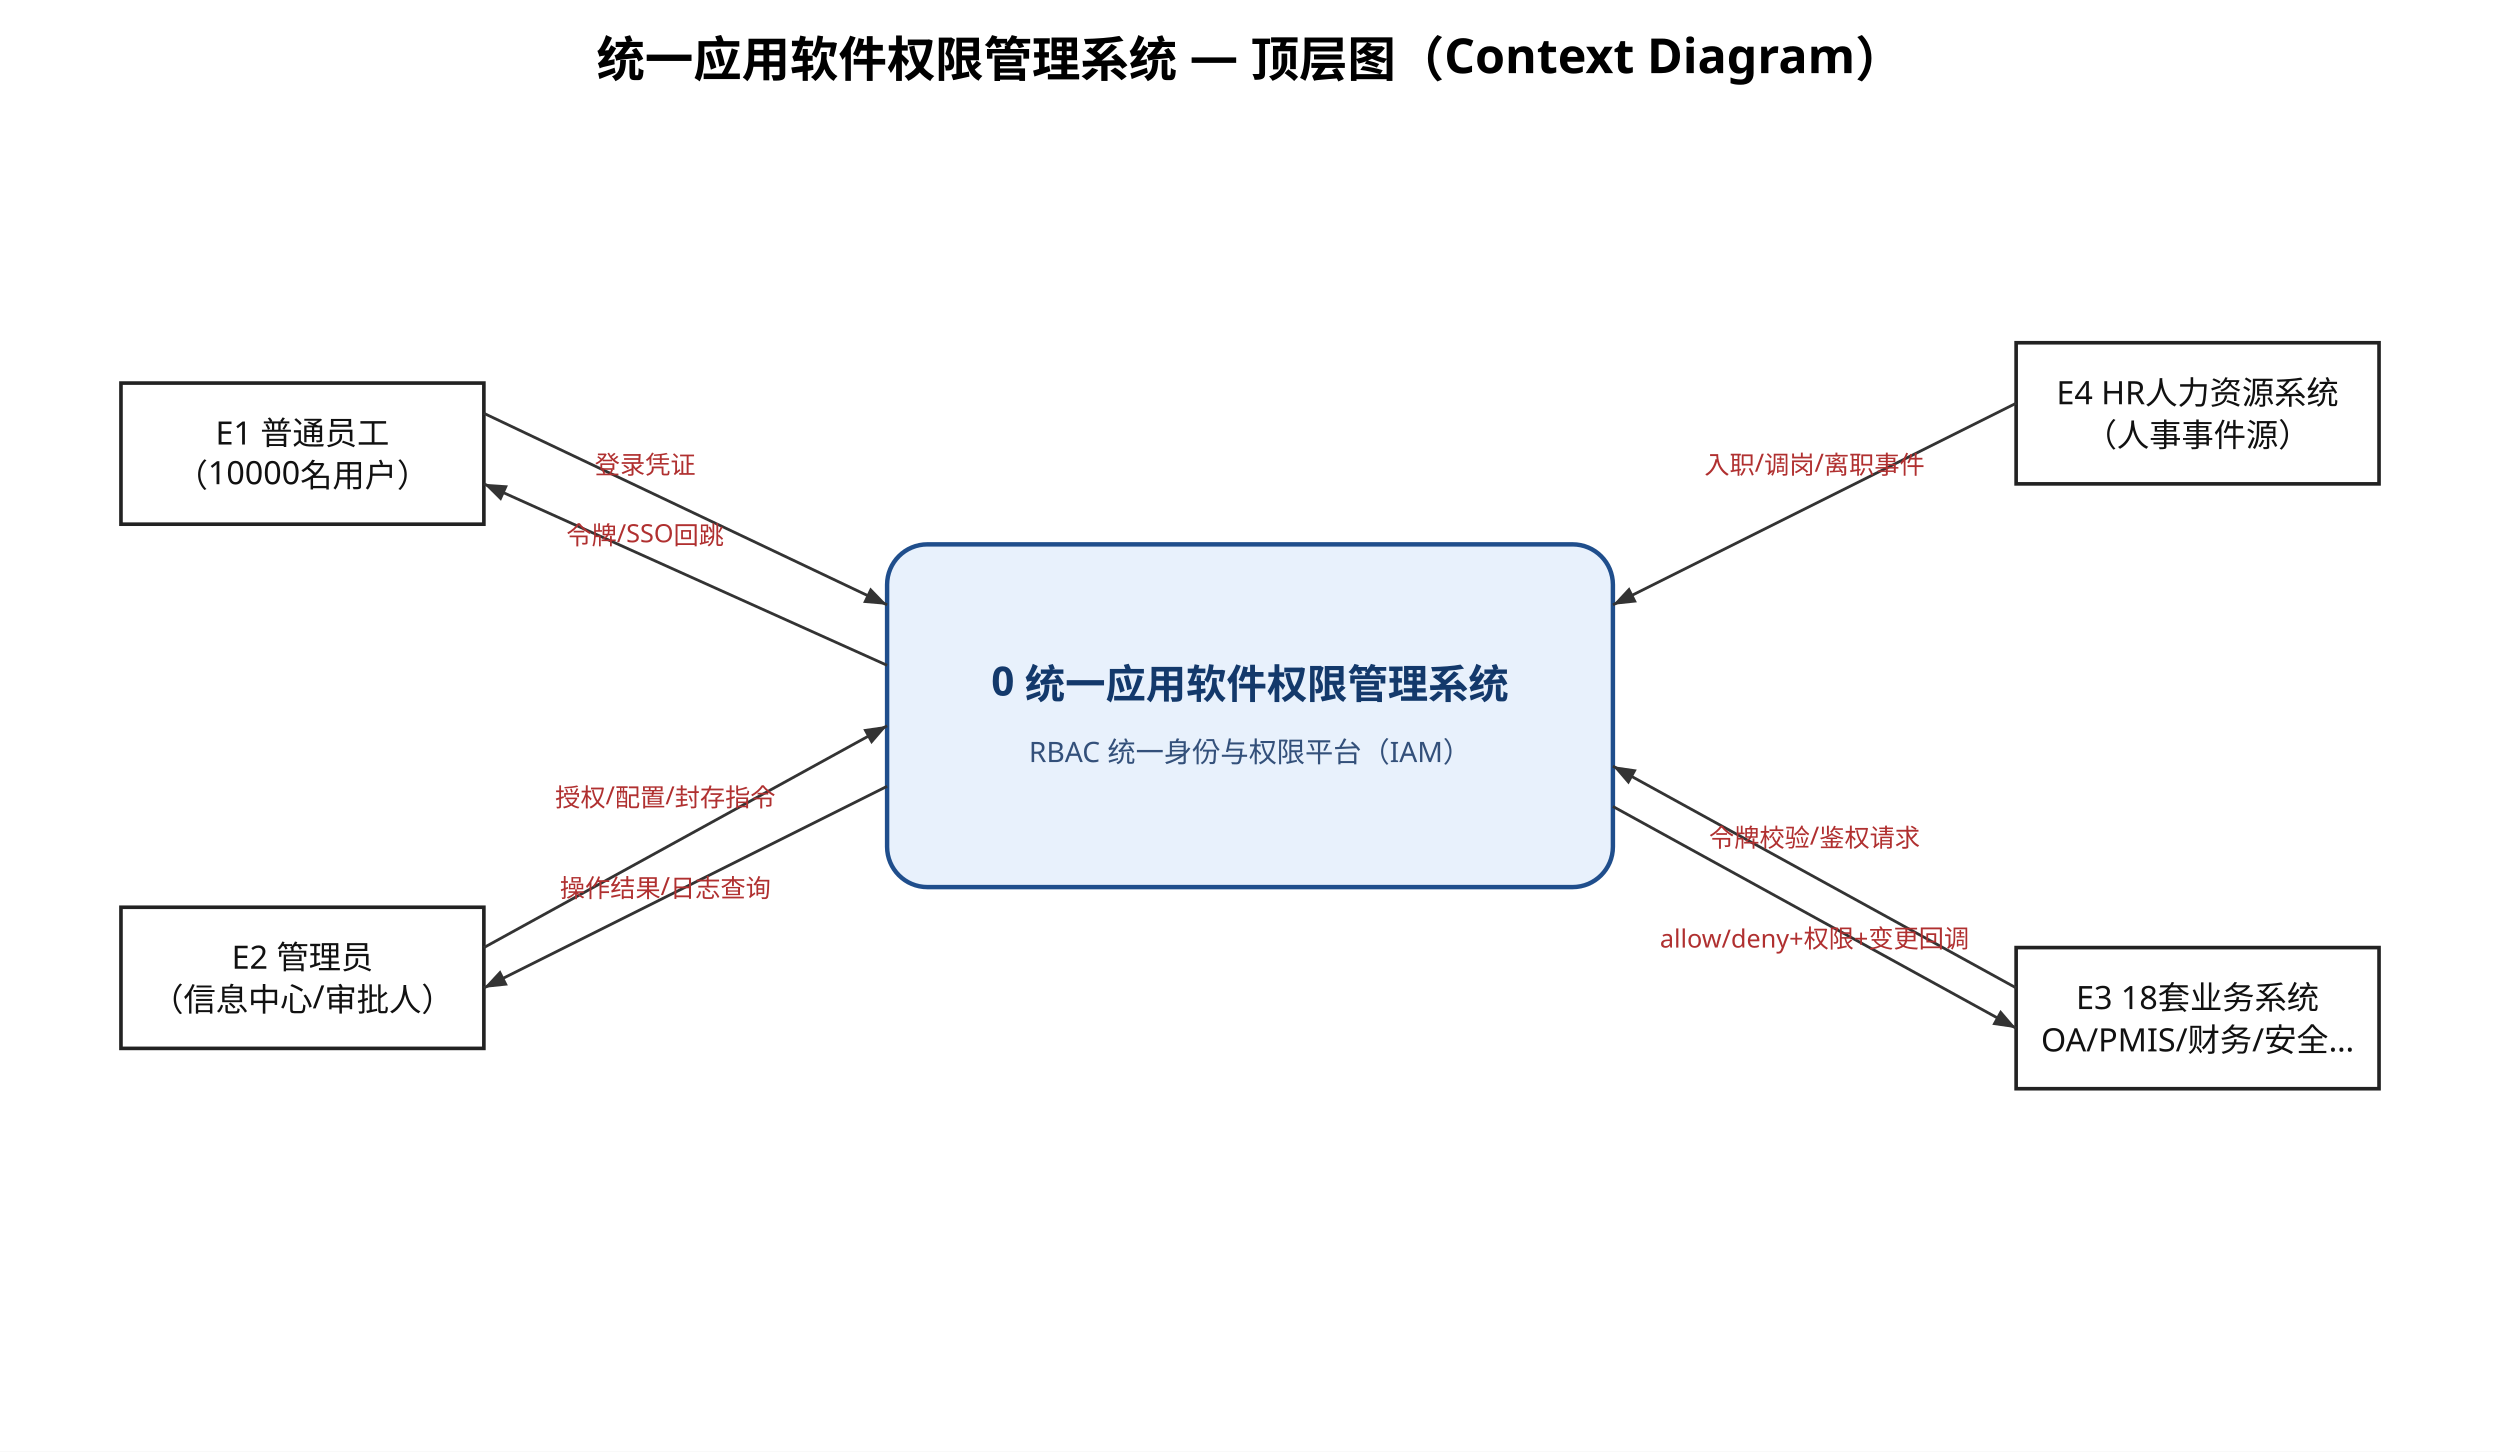
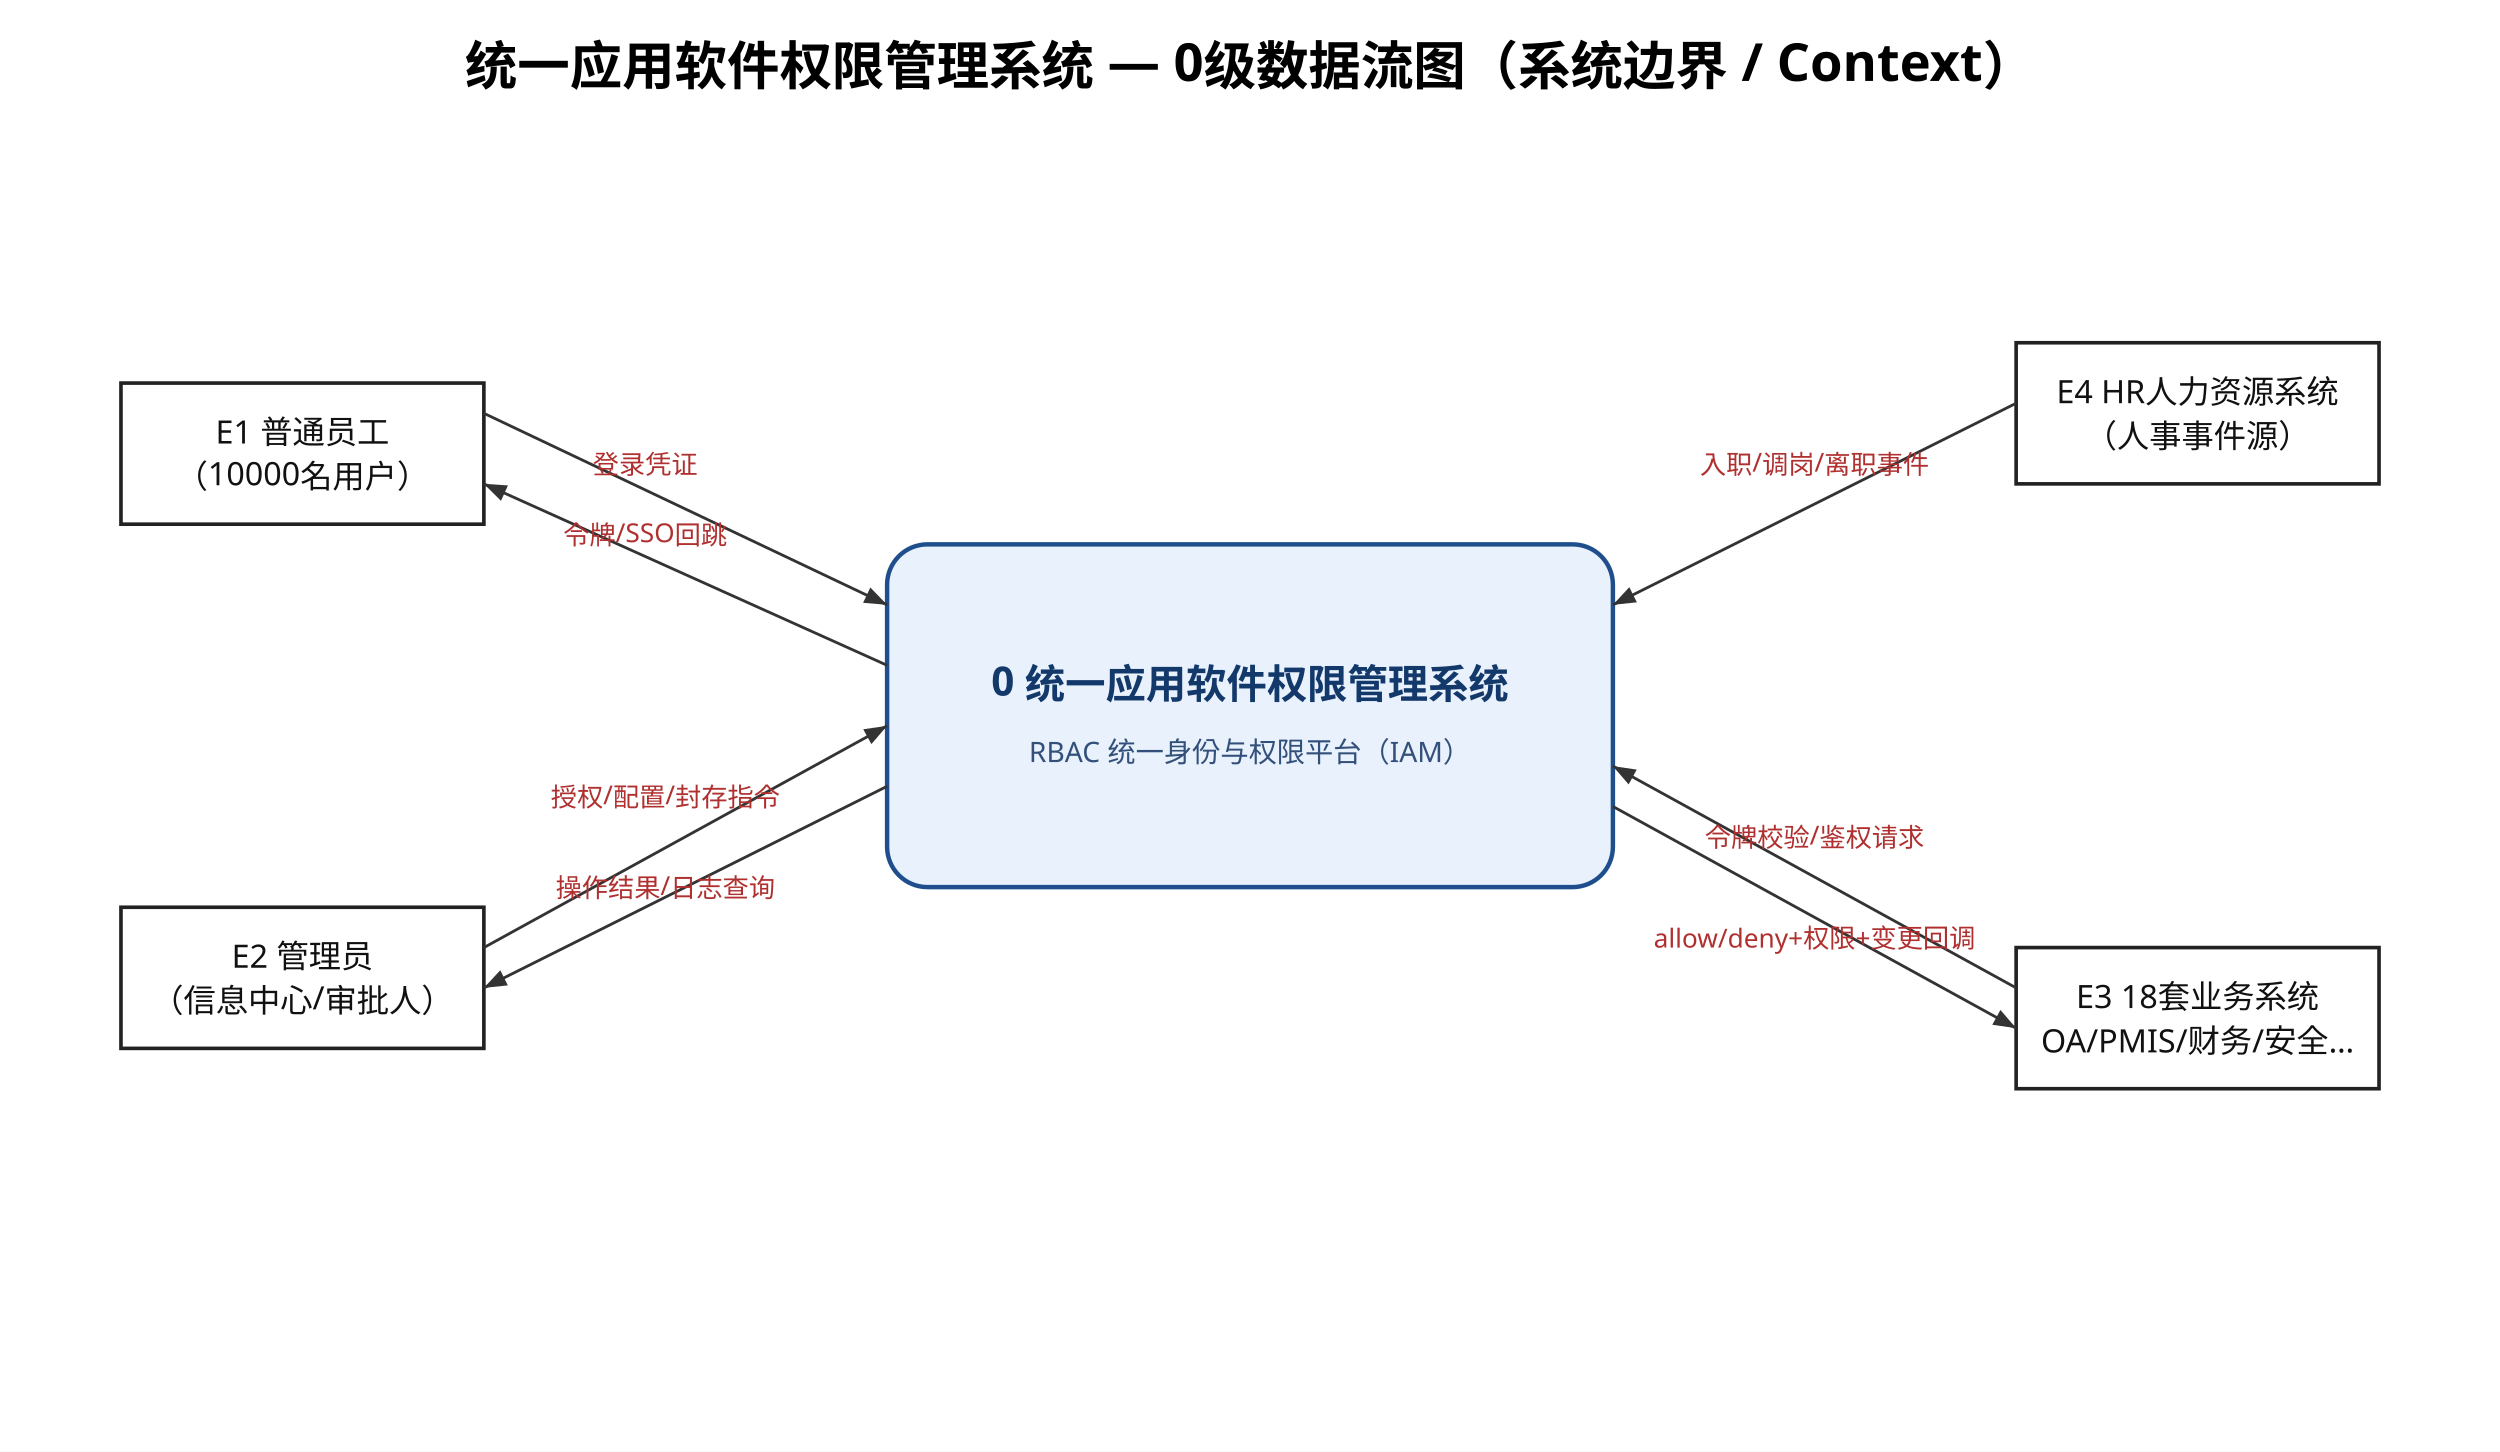
<svg xmlns="http://www.w3.org/2000/svg" width="1240" height="720" viewBox="0 0 1240 720" font-family="Microsoft YaHei,SimHei,sans-serif">
  <defs>
    <marker id="arr" markerWidth="10" markerHeight="10" refX="8" refY="3" orient="auto" markerUnits="strokeWidth">
      <path d="M0,0 L8,3 L0,6 Z" fill="#333" />
    </marker>
  </defs>
  <rect width="1240" height="720" fill="#ffffff" />
-   <text x="620" y="38" text-anchor="middle" font-size="24" font-weight="bold">统一应用软件权限管理系统 — 顶层图（Context Diagram）</text>
+   <text x="620" y="42" text-anchor="middle" font-size="26" font-weight="bold">统一应用软件权限管理系统 — 0级数据流图（系统边界 / Context）</text>
  <rect x="440" y="270" width="360" height="170" rx="20" fill="#e8f1fc" stroke="#1f4e8c" stroke-width="2.2" />
  <text x="620" y="345" text-anchor="middle" font-size="20" font-weight="bold" fill="#13396b">0 统一应用软件权限管理系统</text>
  <text x="620" y="378" text-anchor="middle" font-size="14" fill="#33507a">RBAC 统一身份与权限平台（IAM）</text>
  <rect x="60" y="190" width="180" height="70" fill="#fff" stroke="#222" stroke-width="1.8" />
-   <text x="150.0" y="220.5" text-anchor="middle" font-size="16" fill="#111">E1 普通员工</text>
-   <text x="150.0" y="241.5" text-anchor="middle" font-size="16" fill="#111">（10000名用户）</text>
+   <text x="150.0" y="220.0" text-anchor="middle" font-size="16" fill="#111">E1 普通员工</text>
+   <text x="150.0" y="242.0" text-anchor="middle" font-size="16" fill="#111">（10000名用户）</text>
  <rect x="60" y="450" width="180" height="70" fill="#fff" stroke="#222" stroke-width="1.8" />
-   <text x="150.0" y="480.5" text-anchor="middle" font-size="16" fill="#111">E2 管理员</text>
-   <text x="150.0" y="501.5" text-anchor="middle" font-size="16" fill="#111">（信息中心/审批人）</text>
+   <text x="150.0" y="480.0" text-anchor="middle" font-size="16" fill="#111">E2 管理员</text>
+   <text x="150.0" y="502.0" text-anchor="middle" font-size="16" fill="#111">（信息中心/审批人）</text>
  <rect x="1000" y="170" width="180" height="70" fill="#fff" stroke="#222" stroke-width="1.8" />
-   <text x="1090.0" y="200.5" text-anchor="middle" font-size="16" fill="#111">E4 HR人力资源系统</text>
-   <text x="1090.0" y="221.5" text-anchor="middle" font-size="16" fill="#111">（人事事件源）</text>
+   <text x="1090.0" y="200.0" text-anchor="middle" font-size="16" fill="#111">E4 HR人力资源系统</text>
+   <text x="1090.0" y="222.0" text-anchor="middle" font-size="16" fill="#111">（人事事件源）</text>
  <rect x="1000" y="470" width="180" height="70" fill="#fff" stroke="#222" stroke-width="1.8" />
-   <text x="1090.0" y="500.5" text-anchor="middle" font-size="16" fill="#111">E3 18套业务系统</text>
-   <text x="1090.0" y="521.5" text-anchor="middle" font-size="16" fill="#111">OA/PMIS/财务/安全…</text>
+   <text x="1090.0" y="500.0" text-anchor="middle" font-size="16" fill="#111">E3 18套业务系统</text>
+   <text x="1090.0" y="522.0" text-anchor="middle" font-size="16" fill="#111">OA/PMIS/财务/安全…</text>
  <line x1="240" y1="205" x2="440" y2="300" stroke="#333" stroke-width="1.4" marker-end="url(#arr)" />
-   <text x="320" y="235" text-anchor="middle" font-size="12.5" fill="#b03030">登录凭证</text>
+   <text x="320" y="235" text-anchor="middle" font-size="13" fill="#b03030">登录凭证</text>
  <line x1="440" y1="330" x2="240" y2="240" stroke="#333" stroke-width="1.4" marker-end="url(#arr)" />
-   <text x="320" y="270" text-anchor="middle" font-size="12.5" fill="#b03030">令牌/SSO回跳</text>
+   <text x="320" y="270" text-anchor="middle" font-size="13" fill="#b03030">令牌/SSO回跳</text>
  <line x1="240" y1="470" x2="440" y2="360" stroke="#333" stroke-width="1.4" marker-end="url(#arr)" />
-   <text x="330" y="400" text-anchor="middle" font-size="12.5" fill="#b03030">授权/配置/封存指令</text>
+   <text x="330" y="400" text-anchor="middle" font-size="13" fill="#b03030">授权/配置/封存指令</text>
  <line x1="440" y1="390" x2="240" y2="490" stroke="#333" stroke-width="1.4" marker-end="url(#arr)" />
-   <text x="330" y="445" text-anchor="middle" font-size="12.5" fill="#b03030">操作结果/日志查询</text>
+   <text x="330" y="445" text-anchor="middle" font-size="13" fill="#b03030">操作结果/日志查询</text>
  <line x1="1000" y1="200" x2="800" y2="300" stroke="#333" stroke-width="1.4" marker-end="url(#arr)" />
-   <text x="900" y="235" text-anchor="middle" font-size="12.5" fill="#b03030">入职/调岗/离职事件</text>
+   <text x="900" y="235" text-anchor="middle" font-size="13" fill="#b03030">入职/调岗/离职事件</text>
  <line x1="1000" y1="490" x2="800" y2="380" stroke="#333" stroke-width="1.4" marker-end="url(#arr)" />
-   <text x="900" y="420" text-anchor="middle" font-size="12.5" fill="#b03030">令牌校验/鉴权请求</text>
+   <text x="900" y="420" text-anchor="middle" font-size="13" fill="#b03030">令牌校验/鉴权请求</text>
  <line x1="800" y1="400" x2="1000" y2="510" stroke="#333" stroke-width="1.4" marker-end="url(#arr)" />
-   <text x="900" y="470" text-anchor="middle" font-size="12.5" fill="#b03030">allow/deny+权限+变更回调</text>
+   <text x="900" y="470" text-anchor="middle" font-size="13" fill="#b03030">allow/deny+权限+变更回调</text>
</svg>
